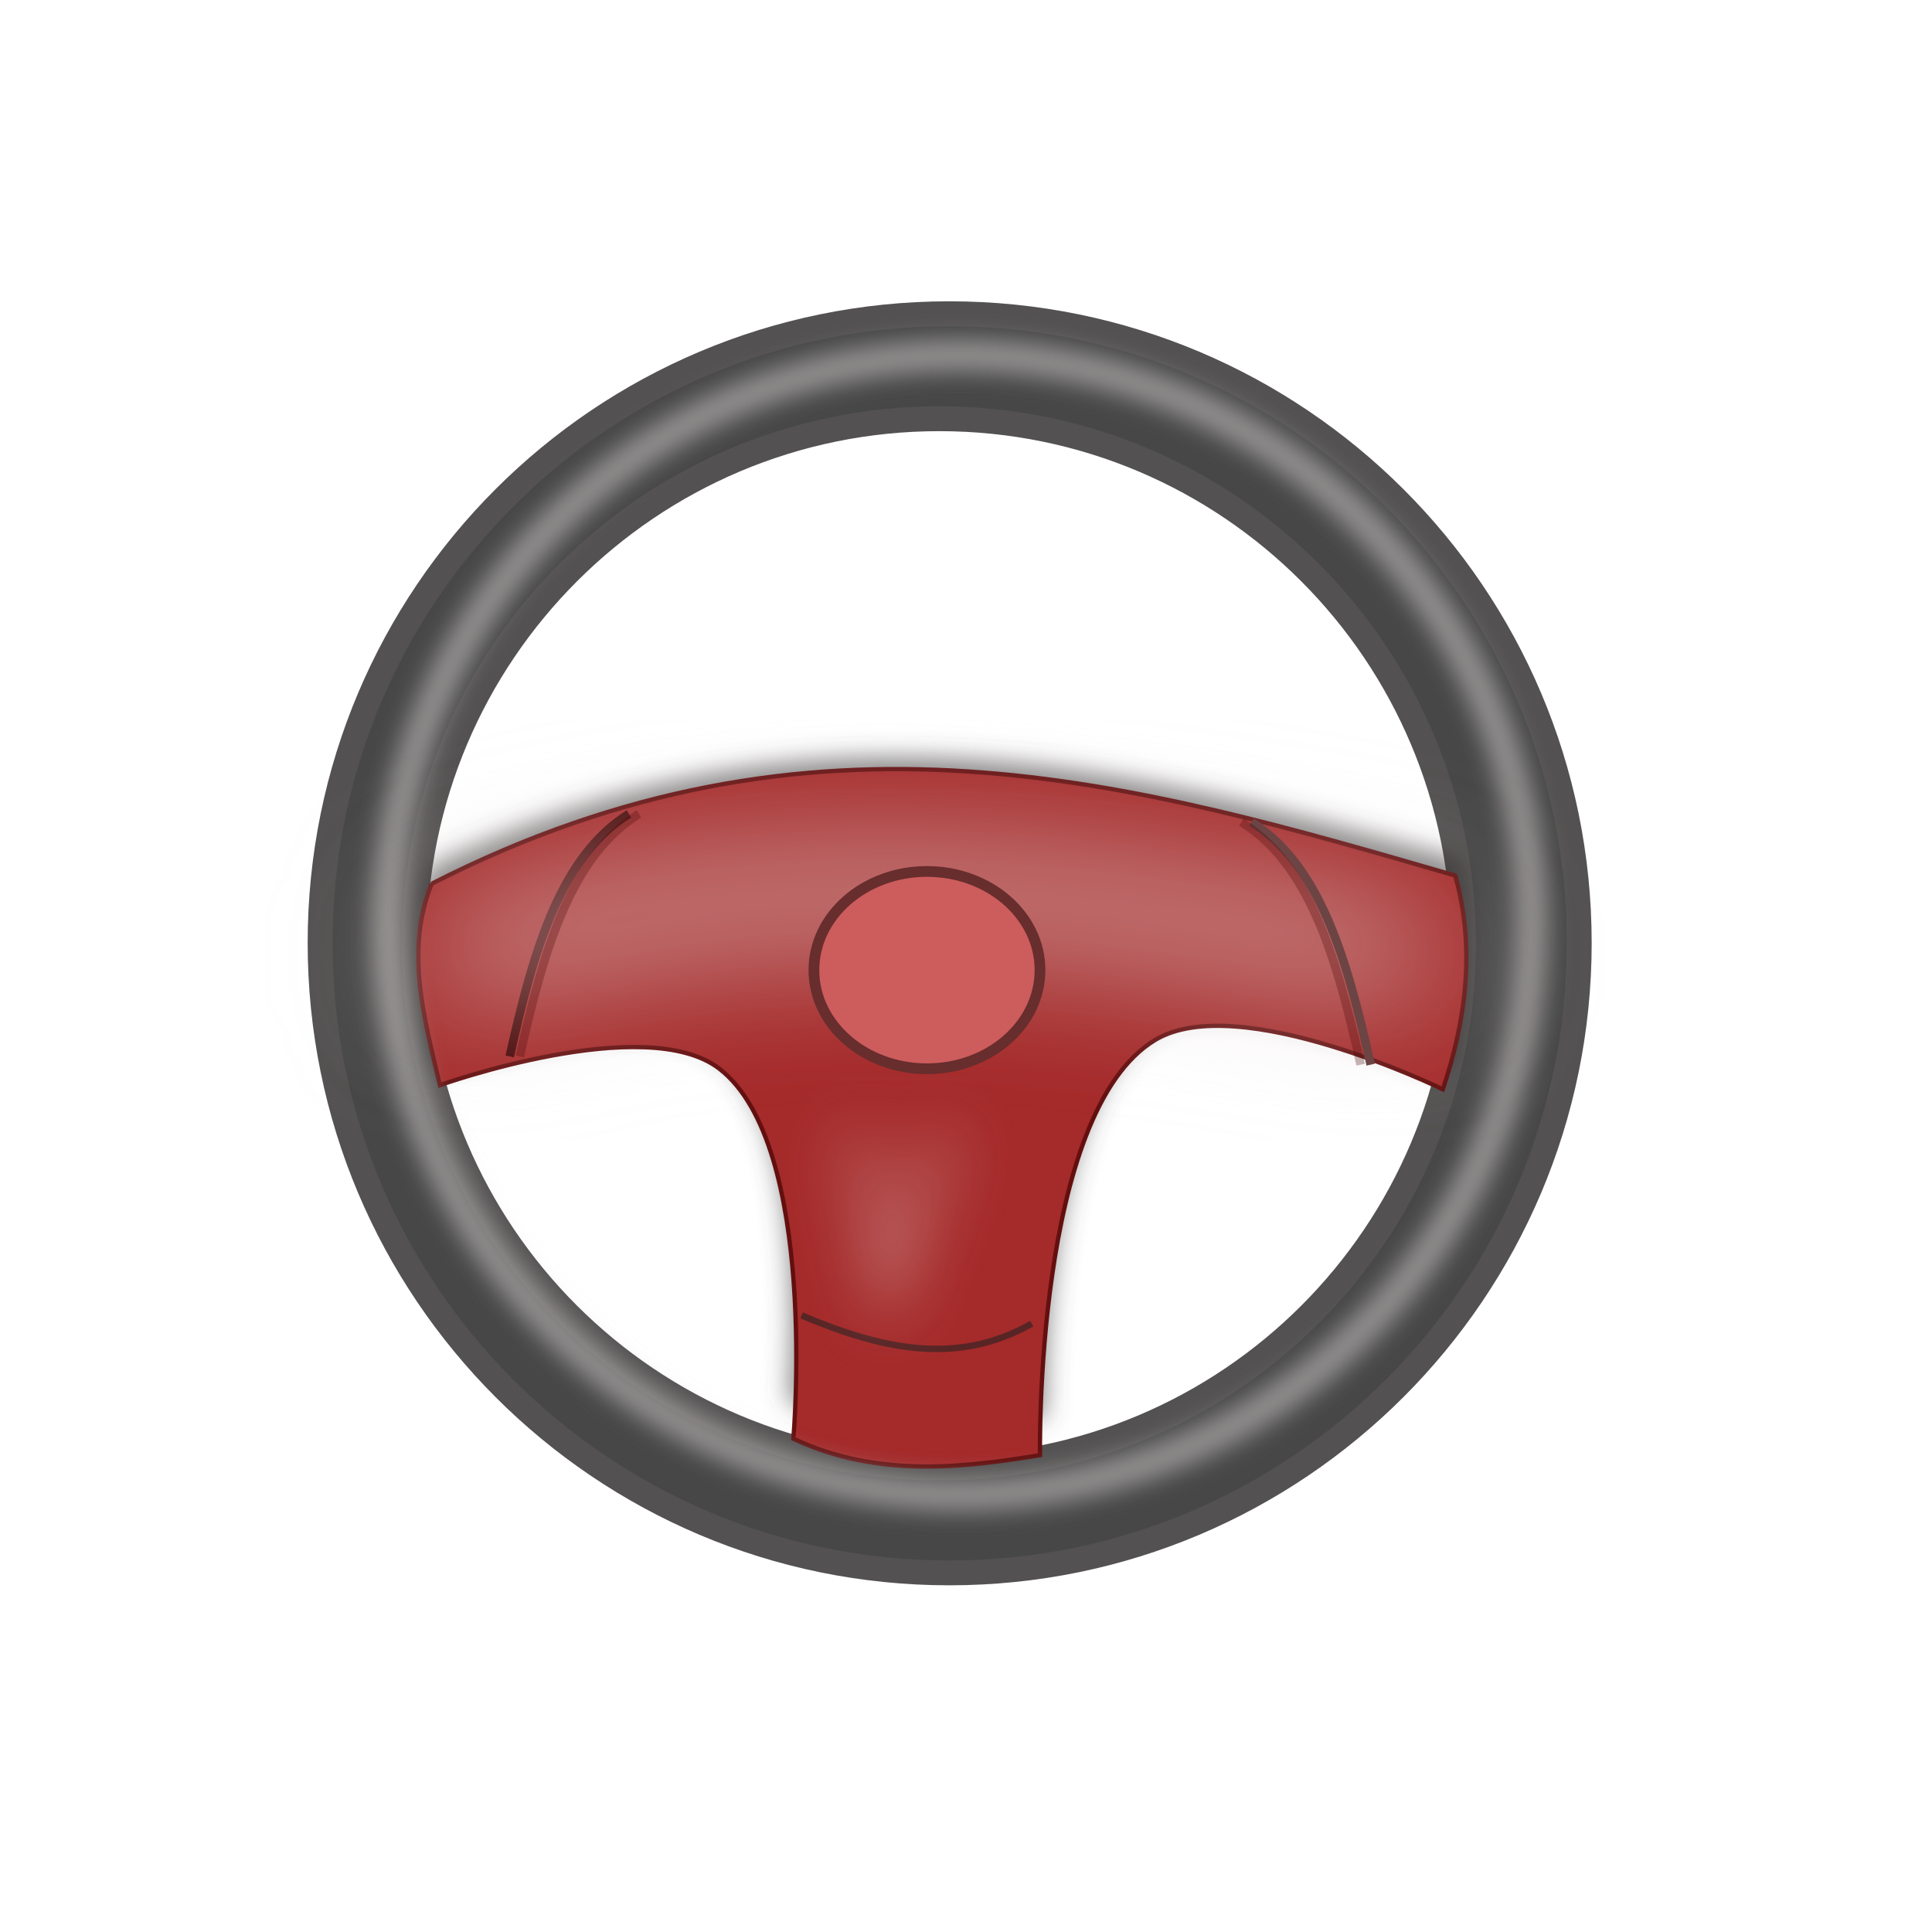
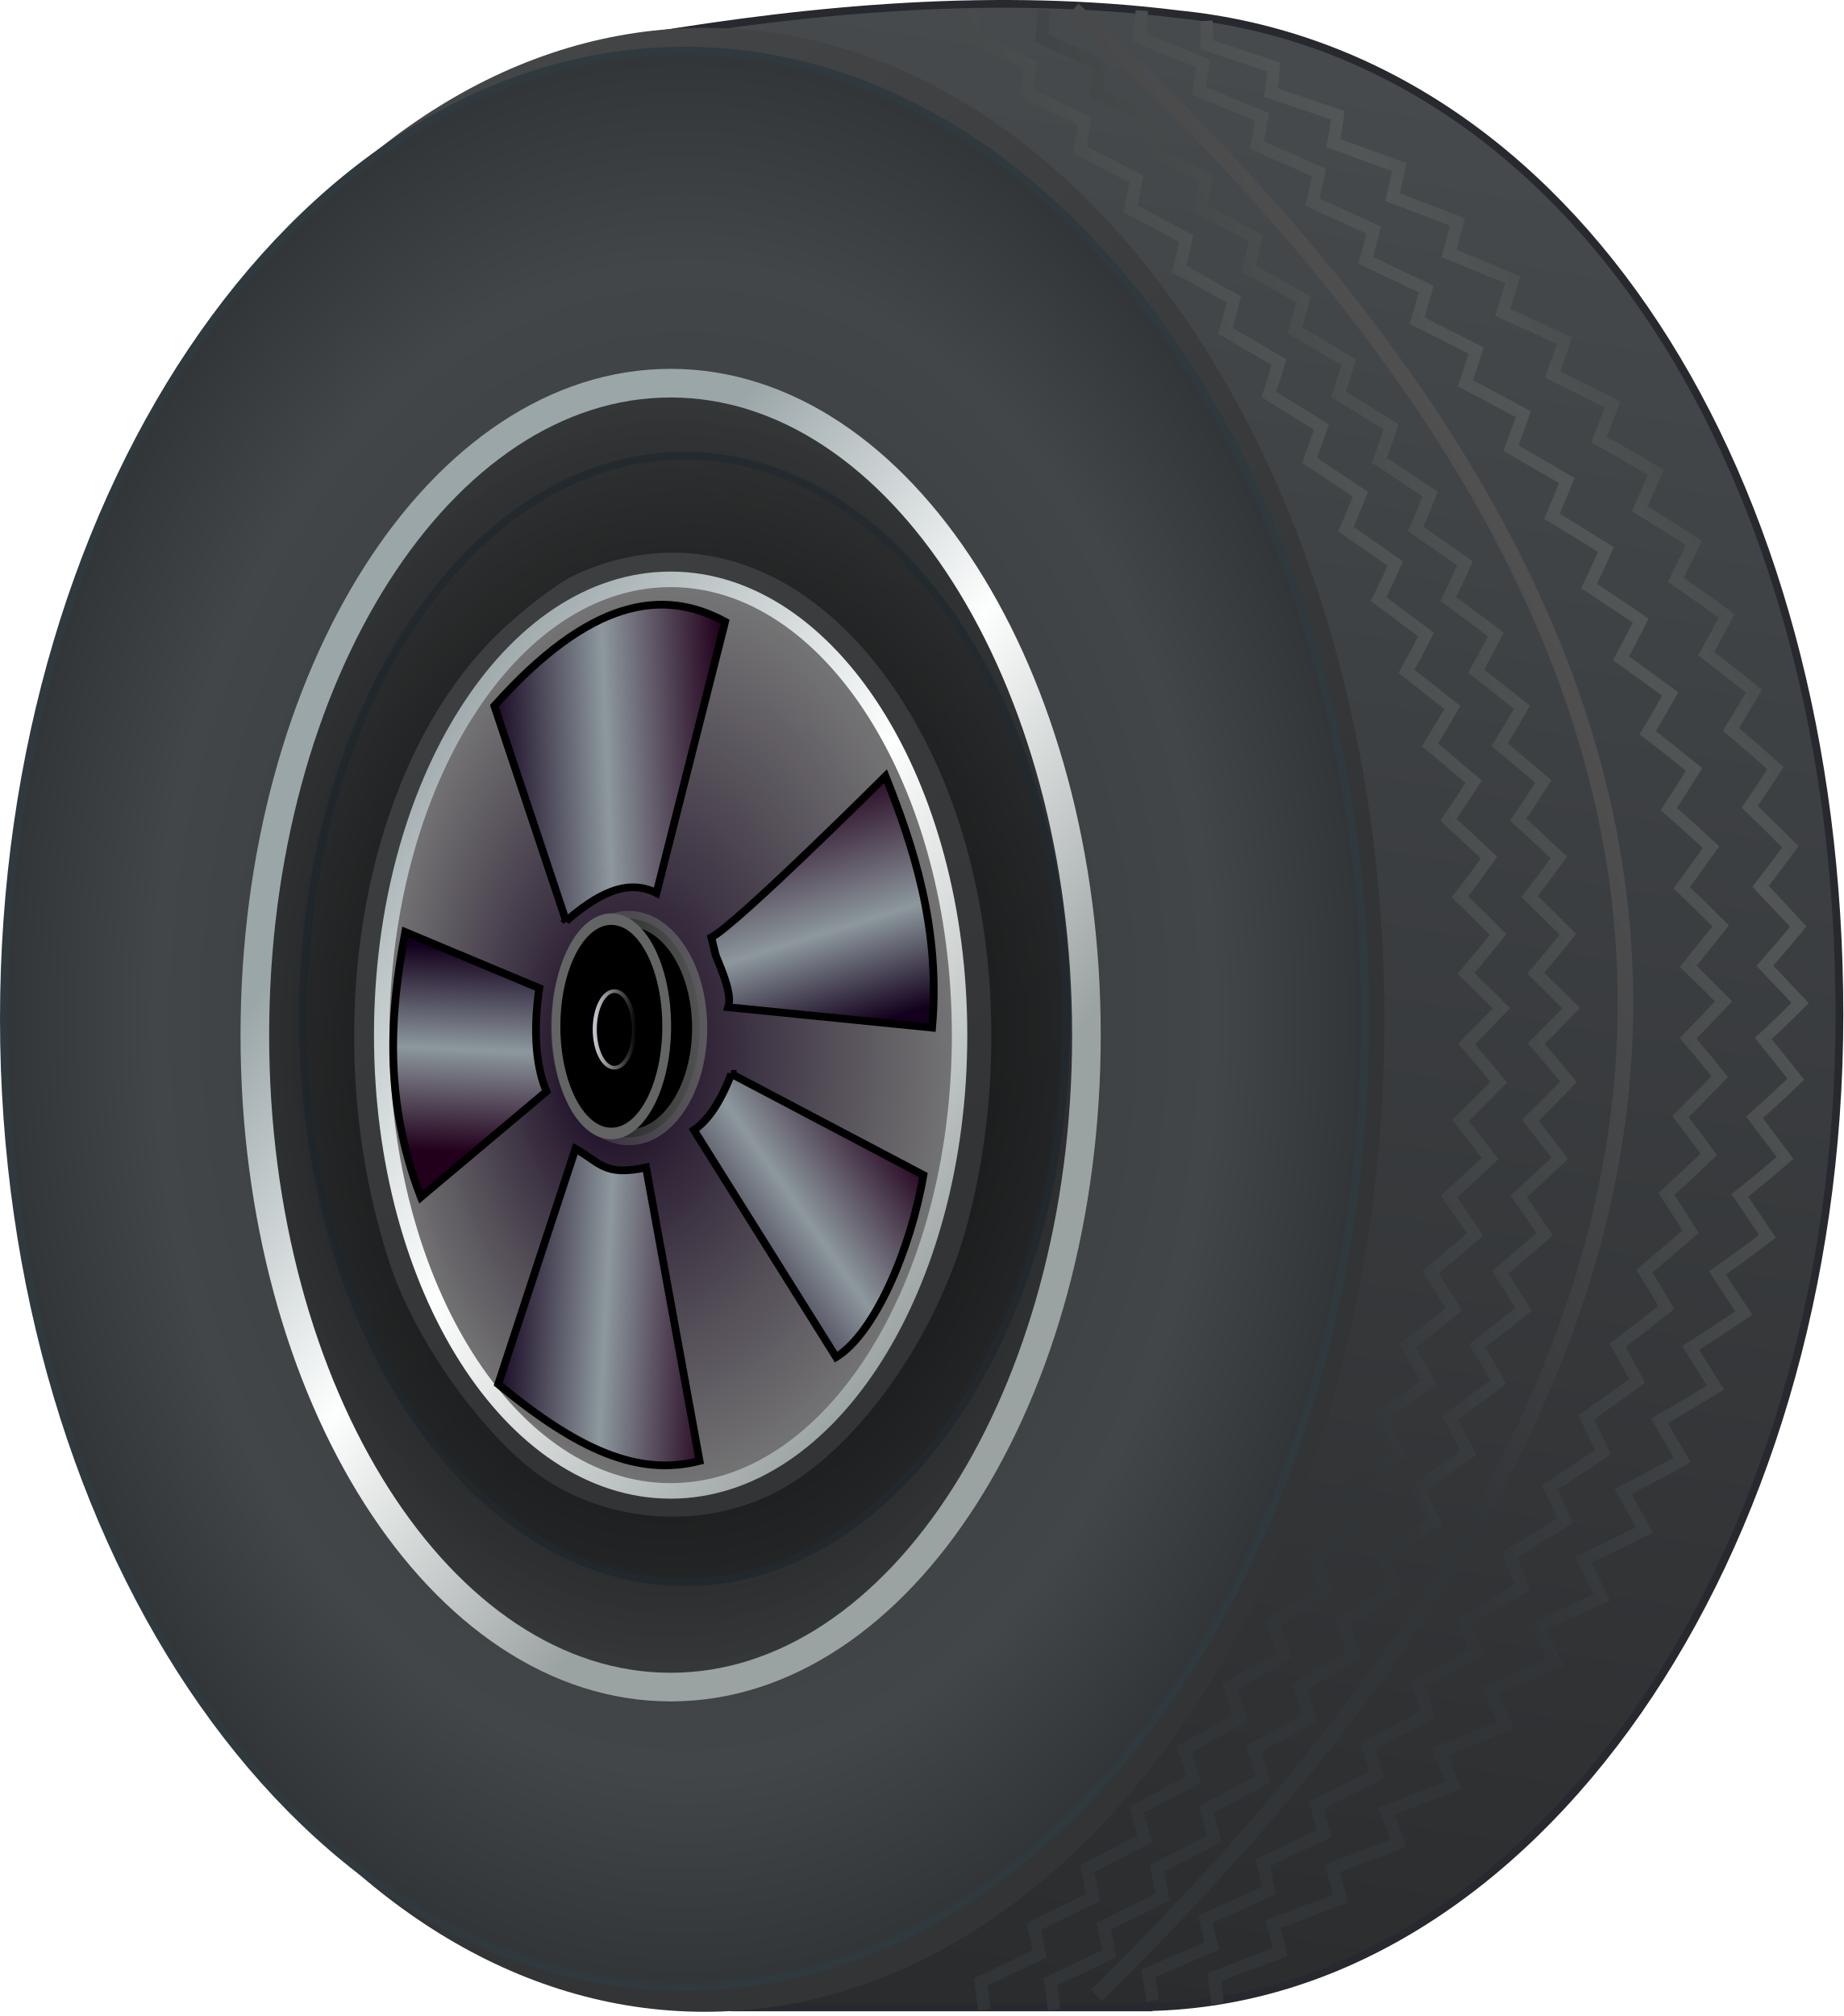
- <svg xmlns="http://www.w3.org/2000/svg" xmlns:xlink="http://www.w3.org/1999/xlink" width="90" height="90" id="svg2" version="1.1">
+ <svg xmlns="http://www.w3.org/2000/svg" xmlns:xlink="http://www.w3.org/1999/xlink" width="238.24" height="260.524" id="svg2" version="1.1">
  <defs id="defs4">
-     <linearGradient id="linearGradient3780">
-       <stop style="stop-color:#f5f5f5;stop-opacity:1;" offset="0" id="stop3782" />
-       <stop style="stop-color:#f5f5f5;stop-opacity:0;" offset="1" id="stop3784" />
+     <linearGradient id="linearGradient4064">
+       <stop id="stop4066" offset="0" style="stop-color:#323538;stop-opacity:1;" />
+       <stop style="stop-color:#575656;stop-opacity:1;" offset="0.652" id="stop4068" />
+       <stop id="stop4070" offset="1" style="stop-color:#323538;stop-opacity:1;" />
    </linearGradient>
-     <linearGradient id="linearGradient3709">
-       <stop style="stop-color:#000000;stop-opacity:1;" offset="0" id="stop3711" />
-       <stop style="stop-color:#000000;stop-opacity:0;" offset="1" id="stop3713" />
+     <linearGradient id="linearGradient4048">
+       <stop id="stop4050" offset="0" style="stop-color:#323538;stop-opacity:1;" />
+       <stop style="stop-color:#606264;stop-opacity:1;" offset="0.27" id="stop4052" />
+       <stop id="stop4054" offset="1" style="stop-color:#323538;stop-opacity:1;" />
    </linearGradient>
-     <linearGradient xlink:href="#linearGradient3709" id="linearGradient3715" x1="245.551" y1="592.607" x2="377.656" y2="707.546" gradientUnits="userSpaceOnUse" gradientTransform="translate(-231.2738,386.761)" />
-     <linearGradient xlink:href="#linearGradient3780" id="linearGradient3786" x1="70.851" y1="984.575" x2="76.82" y2="1014.064" gradientUnits="userSpaceOnUse" />
-     <filter id="filter3802">
-       <feGaussianBlur stdDeviation="0.591" id="feGaussianBlur3804" />
-     </filter>
-     <filter id="filter3830" x="-0.172" width="1.345" y="-2.417" height="5.835">
-       <feGaussianBlur stdDeviation="3.368" id="feGaussianBlur3832" />
-     </filter>
-     <filter id="filter3844" x="-0.852" width="2.704" y="-0.493" height="1.986">
-       <feGaussianBlur stdDeviation="1.495" id="feGaussianBlur3846" />
-     </filter>
-     <filter id="filter3876">
-       <feGaussianBlur stdDeviation="0.61" id="feGaussianBlur3878" />
-     </filter>
+     <linearGradient id="linearGradient4016">
+       <stop style="stop-color:#323538;stop-opacity:1;" offset="0" id="stop4018" />
+       <stop id="stop4020" offset="0.574" style="stop-color:#525656;stop-opacity:1;" />
+       <stop style="stop-color:#323538;stop-opacity:1;" offset="1" id="stop4022" />
+     </linearGradient>
+     <linearGradient id="linearGradient4008">
+       <stop id="stop4010" offset="0" style="stop-color:#323538;stop-opacity:1;" />
+       <stop style="stop-color:#434648;stop-opacity:1;" offset="0.775" id="stop4012" />
+       <stop id="stop4014" offset="1" style="stop-color:#323538;stop-opacity:1;" />
+     </linearGradient>
+     <linearGradient id="linearGradient3814">
+       <stop id="stop3816" offset="0" style="stop-color:#35343b;stop-opacity:1;" />
+       <stop style="stop-color:#6a6c6e;stop-opacity:1;" offset="0.5" id="stop3820" />
+       <stop id="stop3818" offset="1" style="stop-color:#303234;stop-opacity:1;" />
+     </linearGradient>
+     <linearGradient id="linearGradient3747">
+       <stop style="stop-color:#cdcfd4;stop-opacity:1;" offset="0" id="stop3749" />
+       <stop style="stop-color:#dcdee6;stop-opacity:0;" offset="1" id="stop3751" />
+     </linearGradient>
+     <linearGradient id="linearGradient3739">
+       <stop style="stop-color:#636464;stop-opacity:1;" offset="0" id="stop3741" />
+       <stop style="stop-color:#636464;stop-opacity:0;" offset="1" id="stop3743" />
+     </linearGradient>
+     <linearGradient id="linearGradient3706">
+       <stop id="stop3708" offset="0" style="stop-color:#12001c;stop-opacity:1;" />
+       <stop style="stop-color:#8d989d;stop-opacity:1;" offset="0.412" id="stop3710" />
+       <stop id="stop3712" offset="1" style="stop-color:#22001c;stop-opacity:1;" />
+     </linearGradient>
+     <linearGradient id="linearGradient3698">
+       <stop id="stop3700" offset="0" style="stop-color:#12001c;stop-opacity:1;" />
+       <stop style="stop-color:#8d001c;stop-opacity:1;" offset="0.413" id="stop3702" />
+       <stop id="stop3704" offset="1" style="stop-color:#22001c;stop-opacity:1;" />
+     </linearGradient>
+     <linearGradient id="linearGradient3659">
+       <stop id="stop3661" offset="0" style="stop-color:#12001c;stop-opacity:1;" />
+       <stop id="stop3663" offset="1" style="stop-color:#7f7f7f;stop-opacity:0.886;" />
+     </linearGradient>
+     <linearGradient id="linearGradient3641">
+       <stop style="stop-color:#12001c;stop-opacity:1;" offset="0" id="stop3643" />
+       <stop id="stop3649" offset="0.5" style="stop-color:#8d989d;stop-opacity:1;" />
+       <stop style="stop-color:#22001c;stop-opacity:1;" offset="1" id="stop3645" />
+     </linearGradient>
+     <linearGradient id="linearGradient3787">
+       <stop style="stop-color:#000000;stop-opacity:1;" offset="0" id="stop3789" />
+       <stop style="stop-color:#000000;stop-opacity:0;" offset="1" id="stop3791" />
+     </linearGradient>
+     <linearGradient id="linearGradient3732">
+       <stop style="stop-color:#9ba6a9;stop-opacity:1;" offset="0" id="stop3734" />
+       <stop id="stop3740" offset="0.49" style="stop-color:#fdfffe;stop-opacity:1;" />
+       <stop style="stop-color:#9ba2a2;stop-opacity:1;" offset="1" id="stop3736" />
+     </linearGradient>
+     <linearGradient id="linearGradient3707">
+       <stop id="stop3709" offset="0" style="stop-color:#2b2c2e;stop-opacity:1;" />
+       <stop id="stop3711" offset="1" style="stop-color:#474b4e;stop-opacity:1;" />
+     </linearGradient>
+     <linearGradient id="linearGradient3689">
+       <stop style="stop-color:#323538;stop-opacity:1;" offset="0" id="stop3691" />
+       <stop id="stop3697" offset="0.775" style="stop-color:#434648;stop-opacity:1;" />
+       <stop style="stop-color:#323538;stop-opacity:1;" offset="1" id="stop3693" />
+     </linearGradient>
+     <linearGradient id="linearGradient3658">
+       <stop style="stop-color:#323435;stop-opacity:1;" offset="0" id="stop3660" />
+       <stop style="stop-color:#484a4c;stop-opacity:1;" offset="1" id="stop3662" />
+     </linearGradient>
+     <linearGradient xlink:href="#linearGradient3658" id="linearGradient3664" x1="349.042" y1="433.003" x2="324.157" y2="286.177" gradientUnits="userSpaceOnUse" />
+     <radialGradient xlink:href="#linearGradient3689" id="radialGradient3695" cx="264.281" cy="407.703" fx="264.281" fy="407.703" r="84.781" gradientTransform="matrix(1.043931,0,0,1.481927,-7.907559,-195.9544)" gradientUnits="userSpaceOnUse" />
+     <linearGradient xlink:href="#linearGradient3707" id="linearGradient3705" x1="334.923" y1="537.031" x2="373.694" y2="278.375" gradientUnits="userSpaceOnUse" gradientTransform="matrix(0.9194592,0,0,0.9956466,18.6604,1.772274)" />
+     <linearGradient xlink:href="#linearGradient3732" id="linearGradient3738" x1="62.819" y1="384.589" x2="120.994" y2="431.784" gradientUnits="userSpaceOnUse" />
+     <linearGradient xlink:href="#linearGradient3732-3" id="linearGradient3738-1" x1="42.904" y1="368.658" x2="140.909" y2="449.376" gradientUnits="userSpaceOnUse" />
+     <linearGradient id="linearGradient3732-3">
+       <stop style="stop-color:#e1e2e6;stop-opacity:1;" offset="0" id="stop3734-7" />
+       <stop id="stop3740-7" offset="0.465" style="stop-color:#fdfdff;stop-opacity:1;" />
+       <stop style="stop-color:#e1e2e6;stop-opacity:1;" offset="1" id="stop3736-6" />
+     </linearGradient>
+     <linearGradient y2="449.376" x2="140.909" y1="368.658" x1="42.904" gradientUnits="userSpaceOnUse" id="linearGradient3760" xlink:href="#linearGradient3732" />
+     <radialGradient xlink:href="#linearGradient3787" id="radialGradient3793" cx="99.727" cy="402.913" fx="99.727" fy="402.913" r="46.474" gradientTransform="matrix(1.371251,3.7250667e-7,-5.4027079e-7,1.899948,-36.82383,-362.6007)" gradientUnits="userSpaceOnUse" />
+     <linearGradient xlink:href="#linearGradient3641" id="linearGradient3647" x1="79.411" y1="377.766" x2="106.321" y2="376.746" gradientUnits="userSpaceOnUse" />
+     <radialGradient xlink:href="#linearGradient3659" id="radialGradient3657" cx="91.907" cy="411.015" fx="80.892" fy="414.073" r="48.587" gradientTransform="matrix(1,0,0,1.55103,0,-226.4814)" gradientUnits="userSpaceOnUse" />
+     <linearGradient xlink:href="#linearGradient3706" id="linearGradient3671" x1="123.906" y1="401.44" x2="115.729" y2="374.906" gradientUnits="userSpaceOnUse" />
+     <linearGradient xlink:href="#linearGradient3641" id="linearGradient3679" x1="103.826" y1="432.662" x2="127.536" y2="416.078" gradientUnits="userSpaceOnUse" />
+     <linearGradient xlink:href="#linearGradient3641" id="linearGradient3687" x1="79.843" y1="433.854" x2="105.21" y2="435.13" gradientUnits="userSpaceOnUse" />
+     <linearGradient xlink:href="#linearGradient3641" id="linearGradient3696" x1="78.394" y1="393.096" x2="77.389" y2="416.313" gradientUnits="userSpaceOnUse" />
+     <linearGradient xlink:href="#linearGradient3739" id="linearGradient3745" x1="112.868" y1="404.152" x2="85.64" y2="406.264" gradientUnits="userSpaceOnUse" />
+     <linearGradient xlink:href="#linearGradient3747" id="linearGradient3753" x1="91.046" y1="402.375" x2="95.536" y2="402.375" gradientUnits="userSpaceOnUse" />
+     <linearGradient xlink:href="#linearGradient3814-9" id="linearGradient3812-6" x1="319.987" y1="406.214" x2="424.331" y2="396.347" gradientUnits="userSpaceOnUse" />
+     <linearGradient id="linearGradient3814-9">
+       <stop id="stop3816-3" offset="0" style="stop-color:#35343b;stop-opacity:1;" />
+       <stop style="stop-color:#6a6c6e;stop-opacity:1;" offset="0.5" id="stop3820-3" />
+       <stop id="stop3818-7" offset="1" style="stop-color:#303234;stop-opacity:1;" />
+     </linearGradient>
+     <linearGradient xlink:href="#linearGradient3814-96" id="linearGradient3812-3" x1="319.987" y1="406.214" x2="424.331" y2="396.347" gradientUnits="userSpaceOnUse" />
+     <linearGradient id="linearGradient3814-96">
+       <stop id="stop3816-4" offset="0" style="stop-color:#35343b;stop-opacity:1;" />
+       <stop style="stop-color:#6a6c6e;stop-opacity:1;" offset="0.5" id="stop3820-2" />
+       <stop id="stop3818-0" offset="1" style="stop-color:#303234;stop-opacity:1;" />
+     </linearGradient>
+     <linearGradient xlink:href="#linearGradient3658" id="linearGradient3889" gradientUnits="userSpaceOnUse" x1="288.285" y1="430.749" x2="179.53" y2="286.177" />
+     <linearGradient gradientTransform="matrix(0.4449715,0,0,0.5238018,317.1877,142.6416)" y2="396.347" x2="424.331" y1="406.214" x1="319.987" gradientUnits="userSpaceOnUse" id="linearGradient3841-0" xlink:href="#linearGradient3814-9-2" />
+     <linearGradient id="linearGradient3814-9-2">
+       <stop id="stop3816-3-4" offset="0" style="stop-color:#35343b;stop-opacity:1;" />
+       <stop style="stop-color:#6a6c6e;stop-opacity:1;" offset="0.5" id="stop3820-3-3" />
+       <stop id="stop3818-7-7" offset="1" style="stop-color:#303234;stop-opacity:1;" />
+     </linearGradient>
+     <linearGradient xlink:href="#linearGradient4016" id="linearGradient4006" x1="330.014" y1="417.138" x2="427.386" y2="366.668" gradientUnits="userSpaceOnUse" gradientTransform="translate(0,-0.6732028)" />
+     <linearGradient xlink:href="#linearGradient4016" id="linearGradient4030" x1="337.665" y1="421.684" x2="444.947" y2="377.202" gradientUnits="userSpaceOnUse" gradientTransform="translate(0,-0.5385622)" />
+     <linearGradient xlink:href="#linearGradient4016" id="linearGradient4038" x1="325.898" y1="406.505" x2="450.764" y2="337.215" gradientUnits="userSpaceOnUse" />
+     <linearGradient xlink:href="#linearGradient4016" id="linearGradient4046" x1="334.195" y1="407.36" x2="445.262" y2="345.738" gradientUnits="userSpaceOnUse" gradientTransform="matrix(0.9731032,0,0,1,9.025621,0)" />
+     <linearGradient xlink:href="#linearGradient4064" id="linearGradient4062" x1="336.468" y1="411.003" x2="442.268" y2="354.544" gradientUnits="userSpaceOnUse" />
+     <linearGradient xlink:href="#linearGradient3707" id="linearGradient4094" gradientUnits="userSpaceOnUse" gradientTransform="matrix(0.9194592,0,0,0.9956466,18.6604,1.772274)" x1="334.923" y1="537.031" x2="373.694" y2="278.375" />
+     <linearGradient xlink:href="#linearGradient3658" id="linearGradient4096" gradientUnits="userSpaceOnUse" x1="288.285" y1="430.749" x2="179.53" y2="286.177" />
+     <radialGradient xlink:href="#linearGradient3689" id="radialGradient4098" gradientUnits="userSpaceOnUse" gradientTransform="matrix(1.043931,0,0,1.481927,-7.907559,-195.9544)" cx="264.281" cy="407.703" fx="264.281" fy="407.703" r="84.781" />
+     <radialGradient xlink:href="#linearGradient3787" id="radialGradient4100" gradientUnits="userSpaceOnUse" gradientTransform="matrix(1.371251,3.7250667e-7,-5.4027079e-7,1.899948,-36.82383,-362.6007)" cx="99.727" cy="402.913" fx="99.727" fy="402.913" r="46.474" />
+     <linearGradient xlink:href="#linearGradient3732" id="linearGradient4102" gradientUnits="userSpaceOnUse" x1="62.819" y1="384.589" x2="120.994" y2="431.784" />
+     <radialGradient xlink:href="#linearGradient3659" id="radialGradient4104" gradientUnits="userSpaceOnUse" gradientTransform="matrix(1,0,0,1.55103,0,-226.4814)" cx="91.907" cy="411.015" fx="80.892" fy="414.073" r="48.587" />
+     <linearGradient xlink:href="#linearGradient3732" id="linearGradient4106" gradientUnits="userSpaceOnUse" x1="42.904" y1="368.658" x2="140.909" y2="449.376" />
+     <linearGradient xlink:href="#linearGradient3739" id="linearGradient4108" gradientUnits="userSpaceOnUse" x1="112.868" y1="404.152" x2="85.64" y2="406.264" />
+     <linearGradient xlink:href="#linearGradient3706" id="linearGradient4110" gradientUnits="userSpaceOnUse" x1="123.906" y1="401.44" x2="115.729" y2="374.906" />
+     <linearGradient xlink:href="#linearGradient3641" id="linearGradient4112" gradientUnits="userSpaceOnUse" x1="103.826" y1="432.662" x2="127.536" y2="416.078" />
+     <linearGradient xlink:href="#linearGradient3641" id="linearGradient4114" gradientUnits="userSpaceOnUse" x1="79.843" y1="433.854" x2="105.21" y2="435.13" />
+     <linearGradient xlink:href="#linearGradient3641" id="linearGradient4116" gradientUnits="userSpaceOnUse" x1="78.394" y1="393.096" x2="77.389" y2="416.313" />
+     <linearGradient xlink:href="#linearGradient3641" id="linearGradient4118" gradientUnits="userSpaceOnUse" x1="79.411" y1="377.766" x2="106.321" y2="376.746" />
+     <linearGradient xlink:href="#linearGradient3747" id="linearGradient4120" gradientUnits="userSpaceOnUse" x1="91.046" y1="402.375" x2="95.536" y2="402.375" />
+     <linearGradient xlink:href="#linearGradient4016" id="linearGradient4122" gradientUnits="userSpaceOnUse" gradientTransform="translate(0,-0.6732028)" x1="330.014" y1="417.138" x2="427.386" y2="366.668" />
+     <linearGradient xlink:href="#linearGradient4016" id="linearGradient4124" gradientUnits="userSpaceOnUse" gradientTransform="matrix(0.9731032,0,0,1,9.025621,0)" x1="334.195" y1="407.36" x2="445.262" y2="345.738" />
+     <linearGradient xlink:href="#linearGradient4016" id="linearGradient4126" gradientUnits="userSpaceOnUse" gradientTransform="translate(0,-0.5385622)" x1="337.665" y1="421.684" x2="444.947" y2="377.202" />
+     <linearGradient xlink:href="#linearGradient4016" id="linearGradient4128" gradientUnits="userSpaceOnUse" x1="325.898" y1="406.505" x2="450.764" y2="337.215" />
+     <linearGradient xlink:href="#linearGradient4064" id="linearGradient4130" gradientUnits="userSpaceOnUse" x1="336.468" y1="411.003" x2="442.268" y2="354.544" />
  </defs>
-   <g id="layer1" transform="translate(0,-962.3622)">
-     <g id="g3880" transform="translate(-2.680851,8.617021)">
-       <path transform="matrix(1.000095,0,0,0.9514775,-0.00441351,49.5694)" style="fill:#808080;fill-opacity:1;stroke:#291919;stroke-width:0.2;stroke-linecap:butt;stroke-linejoin:miter;stroke-miterlimit:4;stroke-opacity:1;stroke-dasharray:none;filter:url(#filter3876)" d="m 22.787,992.915 c 17.894,-9.128 32.775,-4.702 47.681,-0.383 0.931,3.319 0.533,6.638 -0.574,9.957 0,0 -9.522,-4.639 -13.404,-2.298 -5.635,3.398 -5.362,19.34 -5.362,19.34 -3.449,0.565 -7.555,1.097 -11.489,-0.766 0,0 1.191,-13.655 -3.447,-17.234 -3.442,-2.657 -13.021,0.766 -13.021,0.766 -0.731,-3.128 -1.628,-6.255 -0.383,-9.383 z" id="path3866" />
-       <path id="path3741" d="m 46.904,968.36 c -16.196,0 -29.312,13.116 -29.312,29.312 0,16.196 13.116,29.344 29.312,29.344 16.196,0 29.344,-13.148 29.344,-29.344 0,-16.196 -13.148,-29.312 -29.344,-29.312 z m -0.467,4.891 c 13.497,0 24.422,10.956 24.422,24.453 0,13.497 -10.925,24.422 -24.422,24.422 -13.497,0 -24.453,-10.925 -24.453,-24.422 0,-13.497 10.956,-24.453 24.453,-24.453 z" style="opacity:0.721;fill:#000000;fill-opacity:1;fill-rule:evenodd;stroke:#100e0e;stroke-width:1.158;stroke-linecap:round;stroke-linejoin:round;stroke-miterlimit:0;stroke-opacity:1;stroke-dasharray:none;stroke-dashoffset:0" />
-       <path transform="translate(0,962.3622)" id="path3744" d="m 22.787,32.553 c 17.894,-9.128 32.775,-4.702 47.681,-0.383 0.931,3.319 0.533,6.638 -0.574,9.957 0,0 -9.522,-4.639 -13.404,-2.298 -5.635,3.398 -5.362,19.34 -5.362,19.34 -3.449,0.565 -7.555,1.097 -11.489,-0.766 0,0 1.191,-13.655 -3.447,-17.234 -3.442,-2.657 -13.021,0.766 -13.021,0.766 -0.731,-3.128 -1.628,-6.255 -0.383,-9.383 z" style="fill:#a52a2a;fill-opacity:1;stroke:#640f0f;stroke-width:0.2;stroke-linecap:butt;stroke-linejoin:miter;stroke-miterlimit:4;stroke-opacity:1;stroke-dasharray:none" />
-       <path transform="translate(0,962.3622)" id="path3746" d="m 26.426,40.596 c 1.119,-5.023 2.395,-9.333 5.553,-11.298" style="fill:none;stroke:#470606;stroke-width:0.4;stroke-linecap:butt;stroke-linejoin:miter;stroke-miterlimit:4;stroke-opacity:1;stroke-dasharray:none" />
-       <path transform="translate(0,962.3622)" id="path3750" d="m 40.021,52.66 c 3.574,1.505 7.149,2.415 10.723,0.383" style="fill:none;stroke:#582525;stroke-width:0.3;stroke-linecap:butt;stroke-linejoin:miter;stroke-miterlimit:4;stroke-opacity:1;stroke-dasharray:none" />
-       <path transform="matrix(0.8975777,0,0,0.9030914,5.445094,965.7995)" d="m 76.404,34.372 c 0,16.234 -13.289,29.394 -29.681,29.394 -16.392,0 -29.681,-13.16 -29.681,-29.394 0,-16.234 13.289,-29.394 29.681,-29.394 16.392,0 29.681,13.16 29.681,29.394 z" id="path3796" style="opacity:0.721;fill:#948e8e;fill-opacity:0;fill-rule:evenodd;stroke:#b1adad;stroke-width:1.63;stroke-linecap:round;stroke-linejoin:round;stroke-miterlimit:0;stroke-opacity:1;stroke-dasharray:none;stroke-dashoffset:0;filter:url(#filter3802)" />
-       <path transform="translate(0,962.3622)" id="path3828" d="m 22.787,36.383 c 16.617,-5.609 31.799,-3.091 46.915,-0.191" style="fill:none;stroke:#e6d6d6;stroke-width:3;stroke-linecap:butt;stroke-linejoin:miter;stroke-miterlimit:4;stroke-opacity:1;stroke-dasharray:none;filter:url(#filter3830)" />
-       <path transform="translate(0,962.3622)" id="path3834" d="m 42.511,44.234 1.532,7.277 2.681,-7.277" style="opacity:0.474;fill:none;stroke:#ece0e0;stroke-width:1px;stroke-linecap:butt;stroke-linejoin:miter;stroke-opacity:1;filter:url(#filter3844)" />
-       <path transform="translate(-0.7659575,962.9366)" d="m 51.894,36 c 0,2.538 -2.358,4.596 -5.266,4.596 -2.908,0 -5.266,-2.058 -5.266,-4.596 0,-2.538 2.358,-4.596 5.266,-4.596 2.908,0 5.266,2.058 5.266,4.596 z" id="path3858" style="fill:#cd5c5c;fill-opacity:1;fill-rule:evenodd;stroke:#682d2d;stroke-width:0.5;stroke-linecap:round;stroke-linejoin:round;stroke-miterlimit:0;stroke-opacity:1;stroke-dasharray:none;stroke-dashoffset:0" />
-       <path style="opacity:0.295;fill:none;stroke:#470606;stroke-width:0.4;stroke-linecap:butt;stroke-linejoin:miter;stroke-miterlimit:4;stroke-opacity:1;stroke-dasharray:none" d="m 26.894,1002.958 c 1.119,-5.023 2.395,-9.332 5.553,-11.298" id="path3860" />
-       <path style="fill:none;stroke:#6c4444;stroke-width:0.4;stroke-linecap:butt;stroke-linejoin:miter;stroke-miterlimit:4;stroke-opacity:1;stroke-dasharray:none" d="m 66.532,1003.341 c -1.119,-5.023 -2.395,-9.333 -5.553,-11.298" id="path3862" />
-       <path id="path3864" d="m 66.064,1003.341 c -1.119,-5.023 -2.395,-9.333 -5.553,-11.298" style="opacity:0.295;fill:none;stroke:#470606;stroke-width:0.4;stroke-linecap:butt;stroke-linejoin:miter;stroke-miterlimit:4;stroke-opacity:1;stroke-dasharray:none" />
+   <g id="layer1" transform="translate(-179.5,-276.5577)">
+     <g id="g4072">
+       <path id="rect2862" d="m 274.424,302.8 c -23.257,23.22 -38.447,61.539 -38.447,104.885 0,43.346 15.189,81.696 38.447,104.916 l 0,23.367 52.2,0 1.328,0 0,-0.031 c 49.439,-1.006 89.287,-58.037 89.287,-128.252 0,-70.215 -34.879,-124.213 -85.386,-129.278 -23.378,-2.921 -47.153,-0.714 -69.086,2.942 l 11.656,21.451 0,7e-5 z" style="fill:url(#linearGradient4094);fill-opacity:1;fill-rule:evenodd;stroke:#27292f;stroke-width:1px;stroke-linecap:butt;stroke-linejoin:miter;stroke-opacity:1" />
+       <path d="m 348.571,408.076 c 0,67.063 -37.736,121.429 -84.286,121.429 -46.55,0 -84.286,-54.365 -84.286,-121.429 0,-67.063 37.736,-121.429 84.286,-121.429 46.55,0 84.286,54.365 84.286,121.429 z" id="path2816-1" style="fill:url(#linearGradient4096);fill-opacity:1;fill-rule:evenodd;stroke:none" transform="matrix(1.042396,0,0,1.055684,-4.920554,-22.45332)" />
+       <path id="path2816" d="m 267.984,283.108 c -48.595,0 -87.984,56 -87.984,125.108 0,69.108 39.389,125.141 87.984,125.141 48.595,0 87.984,-56.032 87.984,-125.141 0,-69.108 -39.389,-125.108 -87.984,-125.108 z m 0,52.33 c 27.248,0 49.326,32.569 49.326,72.779 0,40.209 -22.078,72.811 -49.326,72.811 -27.248,0 -49.326,-32.602 -49.326,-72.811 0,-40.209 22.078,-72.779 49.326,-72.779 z" style="fill:url(#radialGradient4098);fill-opacity:1;fill-rule:evenodd;stroke:#30393e;stroke-width:1px;stroke-linecap:butt;stroke-linejoin:miter;stroke-opacity:1" />
+       <g transform="matrix(1.139693,0,0,1.139693,152.3224,-48.99733)" id="g3755">
+         <path style="color:#000000;fill:url(#radialGradient4100);fill-opacity:1;stroke:none;stroke-width:3.7;marker:none;visibility:visible;display:inline;overflow:visible;enable-background:accumulate" d="m 90.244,474.166 c -31.847,-11.563 -46.804,-67.79 -29.359,-110.371 6.725,-16.414 18.415,-28.688 30.731,-32.263 24.137,-7.006 47.695,16.762 53.77,54.248 1.606,9.914 1.132,31.135 -0.892,39.933 -3.105,13.494 -8.307,25.181 -14.98,33.658 -8.323,10.572 -17.228,15.637 -28.281,16.084 -5.075,0.205 -7.726,-0.106 -10.988,-1.29 l 0,0 z m 21.301,-19.174 c 9.26,-4.594 18.642,-17.717 22.093,-30.903 4.651,-17.771 3.068,-38.039 -4.138,-52.973 -9.293,-19.262 -25.056,-27.239 -40.251,-20.37 -2.118,0.958 -6.239,4.099 -9.156,6.982 -15.361,15.175 -20.489,45.54 -12.029,71.238 3.044,9.247 11.518,20.769 18.276,24.851 7.641,4.616 17.357,5.069 25.205,1.176 l 0,0 z" id="path3785" />
+         <path style="color:#000000;fill:none;stroke:url(#linearGradient4102);stroke-width:3.246;stroke-linecap:round;stroke-linejoin:round;stroke-miterlimit:4;stroke-opacity:1;stroke-dasharray:none;stroke-dashoffset:0;marker:none;visibility:visible;display:inline;overflow:visible;enable-background:accumulate" id="path2958" d="m 139.059,411.015 c 0,40.828 -21.111,73.925 -47.152,73.925 -26.041,0 -47.152,-33.097 -47.152,-73.925 0,-40.828 21.111,-73.925 47.152,-73.925 26.041,0 47.152,33.097 47.152,73.925 z" transform="translate(7.991865,-7.991871)" />
+         <path style="color:#000000;fill:url(#radialGradient4104);fill-opacity:1;stroke:url(#linearGradient4106);stroke-width:2.518;stroke-linecap:round;stroke-linejoin:round;stroke-miterlimit:4;stroke-opacity:1;stroke-dasharray:none;stroke-dashoffset:0;marker:none;visibility:visible;display:inline;overflow:visible;enable-background:accumulate" id="path2958-3" d="m 139.059,411.015 c 0,40.828 -21.111,73.925 -47.152,73.925 -26.041,0 -47.152,-33.097 -47.152,-73.925 0,-40.828 21.111,-73.925 47.152,-73.925 26.041,0 47.152,33.097 47.152,73.925 z" transform="matrix(0.6949153,0,0,0.6990867,36.03114,115.6879)" />
+         <path style="color:#000000;fill:#000000;fill-opacity:1;stroke:url(#linearGradient4108);stroke-width:1.793;stroke-opacity:1;marker:none;visibility:visible;display:inline;overflow:visible;enable-background:accumulate" id="path3795" d="m 107.89,404.621 c 0,6.841 -3.757,12.387 -8.391,12.387 -4.634,0 -8.391,-5.546 -8.391,-12.387 0,-6.841 3.757,-12.387 8.391,-12.387 4.634,0 8.391,5.546 8.391,12.387 z" transform="matrix(0.9580476,0,0,1,-0.1737658,-2.397561)" />
+         <path style="fill:url(#linearGradient4110);fill-opacity:1;stroke:#000000;stroke-width:0.877px;stroke-linecap:butt;stroke-linejoin:miter;stroke-opacity:1" d="m 104.505,391.941 c 2.829,-1.414 19.76,-18.278 19.76,-18.278 3.039,7.641 6.291,17.212 5.286,28.51 l -23.122,-2.314 c 0.433,-1.434 -0.561,-3.8 -1.414,-5.877 l -0.51,-2.041 z" id="path2859" />
+         <path style="fill:url(#linearGradient4112);fill-opacity:1;stroke:#000000;stroke-width:0.877px;stroke-linecap:butt;stroke-linejoin:miter;stroke-opacity:1" d="m 106.783,407.418 c -1.414,3.636 -2.829,5.384 -4.243,6.365 l 16.126,25.754 c 4.435,-2.749 8.478,-12.326 9.9,-20.643 l -21.784,-11.476 z" id="path2861" />
+         <path style="fill:url(#linearGradient4114);fill-opacity:1;stroke:#000000;stroke-width:0.877px;stroke-linecap:butt;stroke-linejoin:miter;stroke-opacity:1" d="m 89.104,415.904 c 2.786,1.55 3.271,3.168 8.004,2.122 l 6.072,33.28 c -7.041,1.793 -13.823,-1.287 -22.837,-8.701 L 89.104,415.904 z" id="path2863" />
+         <path style="fill:url(#linearGradient4116);fill-opacity:1;stroke:#000000;stroke-width:0.877px;stroke-linecap:butt;stroke-linejoin:miter;stroke-opacity:1" d="m 85.818,409.411 c -1.395,-3.307 -1.415,-7.738 -0.811,-11.711 l -15.204,-6.365 c -1.794,9.489 -2.388,19.244 1.768,30.055 l 14.247,-11.979 z" id="path2865" />
+         <path style="fill:url(#linearGradient4118);fill-opacity:1;stroke:#000000;stroke-width:0.877px;stroke-linecap:butt;stroke-linejoin:miter;stroke-opacity:1" d="m 88.043,390.092 c 3.418,-2.952 6.836,-4.908 10.254,-3.182 l 7.779,-30.762 c -7.069,-3.842 -15.336,-2.591 -26.165,9.547 l 8.133,24.398 z" id="path2867" />
+         <path style="color:#000000;fill:#000000;fill-opacity:1;stroke:#636464;stroke-width:1.331;stroke-miterlimit:4;stroke-opacity:1;stroke-dasharray:none;marker:none;visibility:visible;display:inline;overflow:visible;enable-background:accumulate" id="path3795-3" d="m 107.89,404.621 c 0,6.841 -3.757,12.387 -8.391,12.387 -4.634,0 -8.391,-5.546 -8.391,-12.387 0,-6.841 3.757,-12.387 8.391,-12.387 4.634,0 8.391,5.546 8.391,12.387 z" transform="matrix(0.7482857,0,0,0.9810538,18.72024,5.068401)" />
+         <path style="color:#000000;fill:#000000;fill-opacity:1;fill-rule:nonzero;stroke:url(#linearGradient4120);stroke-width:0.415;stroke-linecap:round;stroke-linejoin:round;stroke-miterlimit:4;stroke-opacity:1;stroke-dasharray:none;stroke-dashoffset:0;marker:none;visibility:visible;display:inline;overflow:visible;enable-background:accumulate" id="path3736" d="m 95.286,402.375 c 0,2.398 -0.893,4.342 -1.995,4.342 -1.102,0 -1.995,-1.944 -1.995,-4.342 0,-2.398 0.893,-4.342 1.995,-4.342 1.102,0 1.995,1.944 1.995,4.342 z" transform="matrix(1.117647,0,0,1,-10.74073,0)" />
+       </g>
+       <path d="m 305.421,277.83 c -0.087,1.219 -0.176,2.445 -0.27,3.677 2.518,1.15 5.032,2.316 7.538,3.494 -0.158,1.199 -0.32,2.404 -0.491,3.616 2.493,1.191 4.979,2.396 7.457,3.611 -0.184,1.227 -0.378,2.461 -0.583,3.703 2.445,1.247 4.88,2.505 7.306,3.773 -0.24,1.275 -0.492,2.559 -0.761,3.85 2.405,1.271 4.801,2.551 7.186,3.84 -0.289,1.295 -0.595,2.599 -0.92,3.912 2.37,1.312 4.729,2.632 7.077,3.959 -0.341,1.337 -0.701,2.683 -1.084,4.038 2.32,1.353 4.628,2.712 6.924,4.078 -0.412,1.382 -0.847,2.772 -1.308,4.171 2.275,1.393 4.539,2.792 6.789,4.196 -0.482,1.428 -0.991,2.865 -1.528,4.309 0.294,0.194 0.587,0.387 0.88,0.581 0.591,0.391 1.181,0.781 1.77,1.172 1.311,0.871 2.617,1.745 3.918,2.621 -0.589,1.496 -1.209,3.001 -1.863,4.514 2.142,1.479 4.268,2.963 6.377,4.449 -0.686,1.526 -1.407,3.058 -2.163,4.596 2.064,1.525 4.111,3.053 6.139,4.583 -0.804,1.576 -1.644,3.156 -2.523,4.741 1.989,1.556 3.958,3.113 5.906,4.671 -0.919,1.609 -1.877,3.221 -2.874,4.836 1.903,1.584 3.784,3.169 5.641,4.755 -1.044,1.639 -2.128,3.279 -3.252,4.922 1.775,1.629 3.523,3.258 5.244,4.891 -1.211,1.682 -2.463,3.365 -3.754,5.048 1.67,1.628 3.31,3.257 4.922,4.891 -0.379,0.473 -0.762,0.945 -1.148,1.418 -0.468,0.574 -0.94,1.147 -1.417,1.72 -0.523,0.628 -1.051,1.255 -1.584,1.883 1.553,1.505 3.078,3.009 4.575,4.513 -1.469,1.537 -2.969,3.071 -4.499,4.601 1.422,1.642 2.812,3.284 4.17,4.925 -1.615,1.666 -3.264,3.326 -4.944,4.983 1.301,1.634 2.569,3.267 3.807,4.898 -1.736,1.646 -3.502,3.286 -5.297,4.921 1.143,1.639 2.254,3.276 3.333,4.911 -1.889,1.639 -3.805,3.271 -5.748,4.898 1.045,1.595 2.059,3.187 3.041,4.774 -1.974,1.584 -3.972,3.162 -5.994,4.733 0.938,1.566 1.846,3.127 2.722,4.682 -2.063,1.547 -4.148,3.086 -6.255,4.62 0.826,1.527 1.62,3.046 2.382,4.558 -0.339,0.237 -0.679,0.473 -1.019,0.71 -0.717,0.498 -1.436,0.996 -2.157,1.494 -1.109,0.764 -2.223,1.527 -3.341,2.288 0.733,1.48 1.439,2.952 2.118,4.416 -2.216,1.461 -4.449,2.915 -6.697,4.364 0.609,1.453 1.191,2.898 1.748,4.334 -2.318,1.437 -4.651,2.869 -6.998,4.296 0.556,1.389 1.088,2.771 1.596,4.145 -2.345,1.38 -4.704,2.755 -7.074,4.125 0.473,1.352 0.923,2.697 1.351,4.035 -2.404,1.349 -4.82,2.693 -7.247,4.033 0.418,1.308 0.814,2.609 1.19,3.902 -2.435,1.31 -4.88,2.616 -7.334,3.917 0.364,1.268 0.709,2.529 1.036,3.784 -2.465,1.276 -4.938,2.548 -7.419,3.815 0.269,1.246 0.521,2.485 0.757,3.717 -2.537,1.259 -5.082,2.513 -7.632,3.762 0.253,1.193 0.491,2.38 0.716,3.56 -2.532,1.211 -5.069,2.418 -7.612,3.619 0.169,1.207 0.326,2.407 0.47,3.6" style="fill:none;stroke:url(#linearGradient4122);stroke-width:1.6;stroke-linecap:butt;stroke-linejoin:miter;stroke-miterlimit:4;stroke-opacity:1;stroke-dasharray:none" id="path3715-3-0-3-3" />
+       <path d="m 335.408,279.255 c 0.08,1.001 0.089,2.034 0.046,3.096 2.903,0.979 5.79,1.926 8.668,2.855 -0.072,1.085 -0.2,2.194 -0.368,3.325 2.9,0.986 5.784,1.954 8.66,2.918 -0.156,1.184 -0.356,2.386 -0.588,3.608 2.857,1.028 5.7,2.053 8.532,3.087 -0.26,1.283 -0.555,2.582 -0.874,3.898 2.813,1.058 5.612,2.123 8.398,3.206 -0.344,1.336 -0.714,2.685 -1.102,4.049 2.763,1.117 5.509,2.252 8.241,3.412 -0.417,1.395 -0.853,2.802 -1.302,4.223 2.683,1.188 5.349,2.402 7.996,3.649 -0.502,1.446 -1.017,2.904 -1.541,4.378 2.601,1.266 5.18,2.564 7.737,3.901 -0.415,1.076 -0.834,2.16 -1.258,3.251 -0.127,0.328 -0.255,0.657 -0.383,0.987 -0.036,0.092 -0.071,0.184 -0.107,0.275 2.477,1.37 4.926,2.78 7.344,4.228 -0.677,1.553 -1.363,3.122 -2.063,4.708 2.357,1.438 4.683,2.912 6.976,4.421 -0.76,1.573 -1.532,3.162 -2.322,4.764 2.221,1.521 4.408,3.076 6.56,4.66 -0.861,1.615 -1.74,3.244 -2.642,4.884 2.091,1.585 4.146,3.198 6.165,4.834 -0.963,1.641 -1.949,3.294 -2.964,4.952 1.956,1.642 3.876,3.307 5.762,4.987 -1.079,1.666 -2.189,3.338 -3.335,5.011 1.788,1.711 3.541,3.437 5.261,5.17 -1.247,1.706 -2.534,3.413 -3.868,5.112 1.659,1.727 3.287,3.463 4.888,5.195 -0.078,0.095 -0.156,0.19 -0.234,0.285 -0.039,0.047 -0.077,0.094 -0.116,0.141 -1.285,1.554 -2.613,3.1 -3.983,4.63 1.54,1.61 3.06,3.215 4.565,4.811 -1.543,1.55 -3.13,3.082 -4.762,4.59 1.419,1.761 2.82,3.514 4.209,5.253 -1.729,1.675 -3.511,3.324 -5.343,4.941 1.323,1.764 2.636,3.515 3.94,5.25 -1.897,1.642 -3.844,3.253 -5.841,4.83 1.197,1.778 2.385,3.54 3.568,5.287 -2.106,1.616 -4.261,3.196 -6.463,4.737 1.138,1.745 2.272,3.473 3.401,5.185 -2.243,1.538 -4.53,3.038 -6.857,4.5 1.071,1.728 2.138,3.437 3.2,5.132 -2.384,1.474 -4.806,2.908 -7.262,4.307 0.994,1.699 1.983,3.38 2.963,5.05 -0.359,0.199 -0.719,0.397 -1.08,0.595 -0.547,0.299 -1.095,0.597 -1.644,0.892 -1.631,0.879 -3.274,1.744 -4.926,2.598 0.934,1.662 1.861,3.311 2.772,4.951 -2.616,1.318 -5.254,2.607 -7.913,3.877 0.82,1.637 1.624,3.261 2.405,4.879 -2.746,1.261 -5.509,2.501 -8.289,3.731 0.778,1.573 1.535,3.136 2.261,4.693 -2.777,1.182 -5.566,2.354 -8.368,3.525 0.689,1.525 1.349,3.041 1.97,4.549 -2.834,1.135 -5.677,2.269 -8.531,3.412 0.622,1.462 1.207,2.914 1.746,4.359 -2.847,1.093 -5.701,2.193 -8.563,3.312 0.546,1.393 1.047,2.775 1.493,4.149 -2.85,1.063 -5.703,2.144 -8.564,3.253 0.409,1.326 0.766,2.64 1.062,3.941 -2.891,1.059 -5.785,2.146 -8.686,3.273 0.355,1.22 0.651,2.426 0.876,3.617 -2.834,1.043 -5.67,2.124 -8.512,3.255 0.215,1.164 0.359,2.308 0.423,3.432" style="fill:none;stroke:url(#linearGradient4124);stroke-width:1.6;stroke-linecap:butt;stroke-linejoin:miter;stroke-miterlimit:4;stroke-opacity:1;stroke-dasharray:none" id="path3715-3-0-3-3-7" />
+       <path d="m 314.43,277.806 c -0.087,1.219 -0.176,2.445 -0.269,3.677 2.518,1.15 5.032,2.316 7.538,3.494 -0.158,1.199 -0.32,2.404 -0.491,3.616 2.493,1.191 4.979,2.396 7.457,3.611 -0.184,1.227 -0.378,2.461 -0.583,3.703 2.445,1.247 4.88,2.505 7.306,3.773 -0.24,1.275 -0.492,2.559 -0.761,3.85 2.405,1.271 4.801,2.551 7.186,3.84 -0.289,1.295 -0.595,2.599 -0.92,3.911 2.37,1.312 4.729,2.632 7.077,3.959 -0.341,1.337 -0.701,2.683 -1.084,4.038 2.32,1.353 4.628,2.712 6.924,4.078 -0.412,1.382 -0.847,2.772 -1.308,4.171 2.275,1.393 4.538,2.792 6.789,4.196 -0.482,1.428 -0.991,2.865 -1.528,4.309 0.294,0.194 0.587,0.387 0.88,0.581 0.591,0.391 1.181,0.781 1.77,1.172 1.311,0.871 2.617,1.745 3.918,2.621 -0.589,1.496 -1.209,3.001 -1.863,4.514 2.142,1.479 4.268,2.963 6.377,4.449 -0.686,1.526 -1.407,3.058 -2.163,4.596 2.064,1.525 4.111,3.053 6.139,4.583 -0.804,1.576 -1.644,3.156 -2.523,4.741 1.989,1.556 3.958,3.113 5.906,4.671 -0.919,1.609 -1.877,3.221 -2.874,4.836 1.903,1.584 3.784,3.169 5.641,4.755 -1.044,1.639 -2.129,3.279 -3.252,4.921 1.775,1.629 3.523,3.258 5.244,4.891 -1.211,1.682 -2.463,3.365 -3.754,5.047 1.67,1.628 3.31,3.257 4.922,4.891 -0.379,0.473 -0.762,0.945 -1.148,1.418 -0.468,0.574 -0.94,1.147 -1.417,1.72 -0.523,0.628 -1.051,1.255 -1.584,1.883 1.553,1.505 3.078,3.009 4.575,4.513 -1.469,1.537 -2.969,3.071 -4.499,4.601 1.422,1.642 2.812,3.284 4.17,4.925 -1.615,1.666 -3.264,3.326 -4.944,4.983 1.301,1.634 2.569,3.267 3.807,4.898 -1.736,1.646 -3.502,3.286 -5.297,4.921 1.143,1.639 2.254,3.276 3.333,4.911 -1.889,1.639 -3.805,3.271 -5.748,4.898 1.045,1.595 2.059,3.187 3.041,4.774 -1.974,1.584 -3.972,3.162 -5.994,4.733 0.938,1.566 1.846,3.127 2.722,4.682 -2.063,1.547 -4.148,3.086 -6.255,4.62 0.826,1.527 1.62,3.046 2.382,4.558 -0.339,0.237 -0.679,0.473 -1.019,0.71 -0.717,0.498 -1.436,0.996 -2.157,1.494 -1.109,0.764 -2.223,1.527 -3.341,2.288 0.733,1.48 1.439,2.952 2.118,4.416 -2.216,1.461 -4.449,2.915 -6.697,4.364 0.609,1.453 1.191,2.897 1.748,4.334 -2.318,1.437 -4.651,2.869 -6.998,4.296 0.556,1.389 1.088,2.771 1.596,4.145 -2.345,1.38 -4.704,2.755 -7.074,4.126 0.473,1.352 0.923,2.697 1.351,4.035 -2.404,1.349 -4.82,2.693 -7.247,4.033 0.418,1.308 0.814,2.608 1.19,3.902 -2.435,1.31 -4.88,2.616 -7.334,3.917 0.364,1.268 0.709,2.529 1.036,3.784 -2.465,1.276 -4.938,2.548 -7.419,3.815 0.269,1.246 0.521,2.485 0.757,3.717 -2.537,1.259 -5.082,2.513 -7.632,3.762 0.253,1.193 0.492,2.38 0.716,3.56 -2.532,1.211 -5.069,2.418 -7.612,3.619 0.169,1.207 0.326,2.407 0.47,3.6" style="fill:none;stroke:url(#linearGradient4126);stroke-width:1.6;stroke-linecap:butt;stroke-linejoin:miter;stroke-miterlimit:4;stroke-opacity:1;stroke-dasharray:none" id="path3715-3-0-3-3-1" />
+       <path d="m 327.079,277.931 c -0.083,1.162 -0.18,2.333 -0.293,3.516 2.742,1.102 5.478,2.205 8.207,3.311 -0.168,1.162 -0.351,2.334 -0.55,3.516 2.728,1.128 5.448,2.259 8.159,3.393 -0.202,1.206 -0.421,2.422 -0.657,3.649 2.685,1.174 5.36,2.352 8.025,3.535 -0.265,1.268 -0.549,2.546 -0.85,3.836 2.649,1.192 5.287,2.39 7.914,3.594 -0.319,1.299 -0.657,2.609 -1.013,3.93 2.614,1.231 5.216,2.47 7.804,3.715 -0.371,1.349 -0.762,2.71 -1.173,4.082 2.559,1.274 5.105,2.556 7.636,3.847 -0.443,1.401 -0.906,2.813 -1.39,4.238 2.508,1.319 5,2.648 7.477,3.987 -0.51,1.452 -1.042,2.917 -1.595,4.393 0.972,0.556 1.94,1.114 2.906,1.674 1.006,0.583 2.009,1.167 3.008,1.754 0.435,0.256 0.87,0.512 1.303,0.768 -0.612,1.524 -1.248,3.062 -1.909,4.613 2.349,1.42 4.675,2.852 6.978,4.298 -0.702,1.557 -1.43,3.127 -2.186,4.709 2.248,1.477 4.47,2.968 6.665,4.472 -0.814,1.613 -1.657,3.239 -2.529,4.877 2.144,1.523 4.257,3.059 6.34,4.61 -0.041,0.072 -0.081,0.145 -0.122,0.217 -0.426,0.758 -0.858,1.519 -1.297,2.282 -0.477,0.831 -0.963,1.664 -1.456,2.501 2.022,1.57 4.011,3.153 5.964,4.749 -1.053,1.694 -2.139,3.398 -3.261,5.11 1.856,1.63 3.674,3.27 5.452,4.92 -1.223,1.744 -2.483,3.496 -3.781,5.254 1.715,1.633 3.391,3.275 5.025,4.923 -0.439,0.56 -0.882,1.121 -1.328,1.682 -0.638,0.802 -1.284,1.604 -1.939,2.409 -0.308,0.379 -0.619,0.758 -0.931,1.137 1.565,1.504 3.091,3.013 4.58,4.523 -1.494,1.598 -3.021,3.198 -4.578,4.798 1.402,1.642 2.763,3.286 4.084,4.928 -1.655,1.731 -3.346,3.459 -5.072,5.184 1.254,1.629 2.471,3.257 3.653,4.881 -1.791,1.71 -3.615,3.414 -5.473,5.11 1.078,1.63 2.122,3.256 3.133,4.875 -1.96,1.7 -3.952,3.392 -5.976,5.074 0.97,1.579 1.91,3.15 2.82,4.713 -2.06,1.639 -4.149,3.268 -6.267,4.885 0.86,1.542 1.693,3.075 2.498,4.596 -2.165,1.594 -4.356,3.176 -6.574,4.745 0.733,1.462 1.442,2.911 2.125,4.348 0.016,0.033 0.031,0.066 0.047,0.099 -0.804,0.546 -1.612,1.092 -2.422,1.635 -1.475,0.989 -2.96,1.973 -4.454,2.951 0.666,1.443 1.314,2.873 1.943,4.291 -2.344,1.491 -4.708,2.968 -7.09,4.433 0.552,1.414 1.086,2.816 1.602,4.207 -2.459,1.459 -4.937,2.905 -7.431,4.339 0.513,1.349 1.009,2.688 1.491,4.018 -2.496,1.393 -5.008,2.773 -7.534,4.142 0.441,1.313 0.867,2.617 1.279,3.911 -2.566,1.353 -5.145,2.695 -7.737,4.025 0.398,1.27 0.783,2.531 1.156,3.784 -2.604,1.307 -5.22,2.602 -7.847,3.887 0.357,1.232 0.703,2.457 1.038,3.673 -2.641,1.265 -5.292,2.52 -7.951,3.765 0.271,1.213 0.532,2.418 0.783,3.615 -2.722,1.242 -5.453,2.474 -8.191,3.696 0.268,1.163 0.528,2.319 0.78,3.468 -2.719,1.19 -5.445,2.37 -8.176,3.543 0.192,1.179 0.376,2.35 0.554,3.514" style="fill:none;stroke:url(#linearGradient4128);stroke-width:1.6;stroke-linecap:butt;stroke-linejoin:miter;stroke-miterlimit:4;stroke-opacity:1;stroke-dasharray:none" id="path3715-3-0-3-3-7-4" />
+       <path id="path3998" d="m 318.22,277.769 c 102.853,94.232 86.197,174.936 2.994,256.629" style="fill:none;stroke:url(#linearGradient4130);stroke-width:2;stroke-linecap:butt;stroke-linejoin:miter;stroke-miterlimit:4;stroke-opacity:1;stroke-dasharray:none" />
    </g>
  </g>
</svg>
